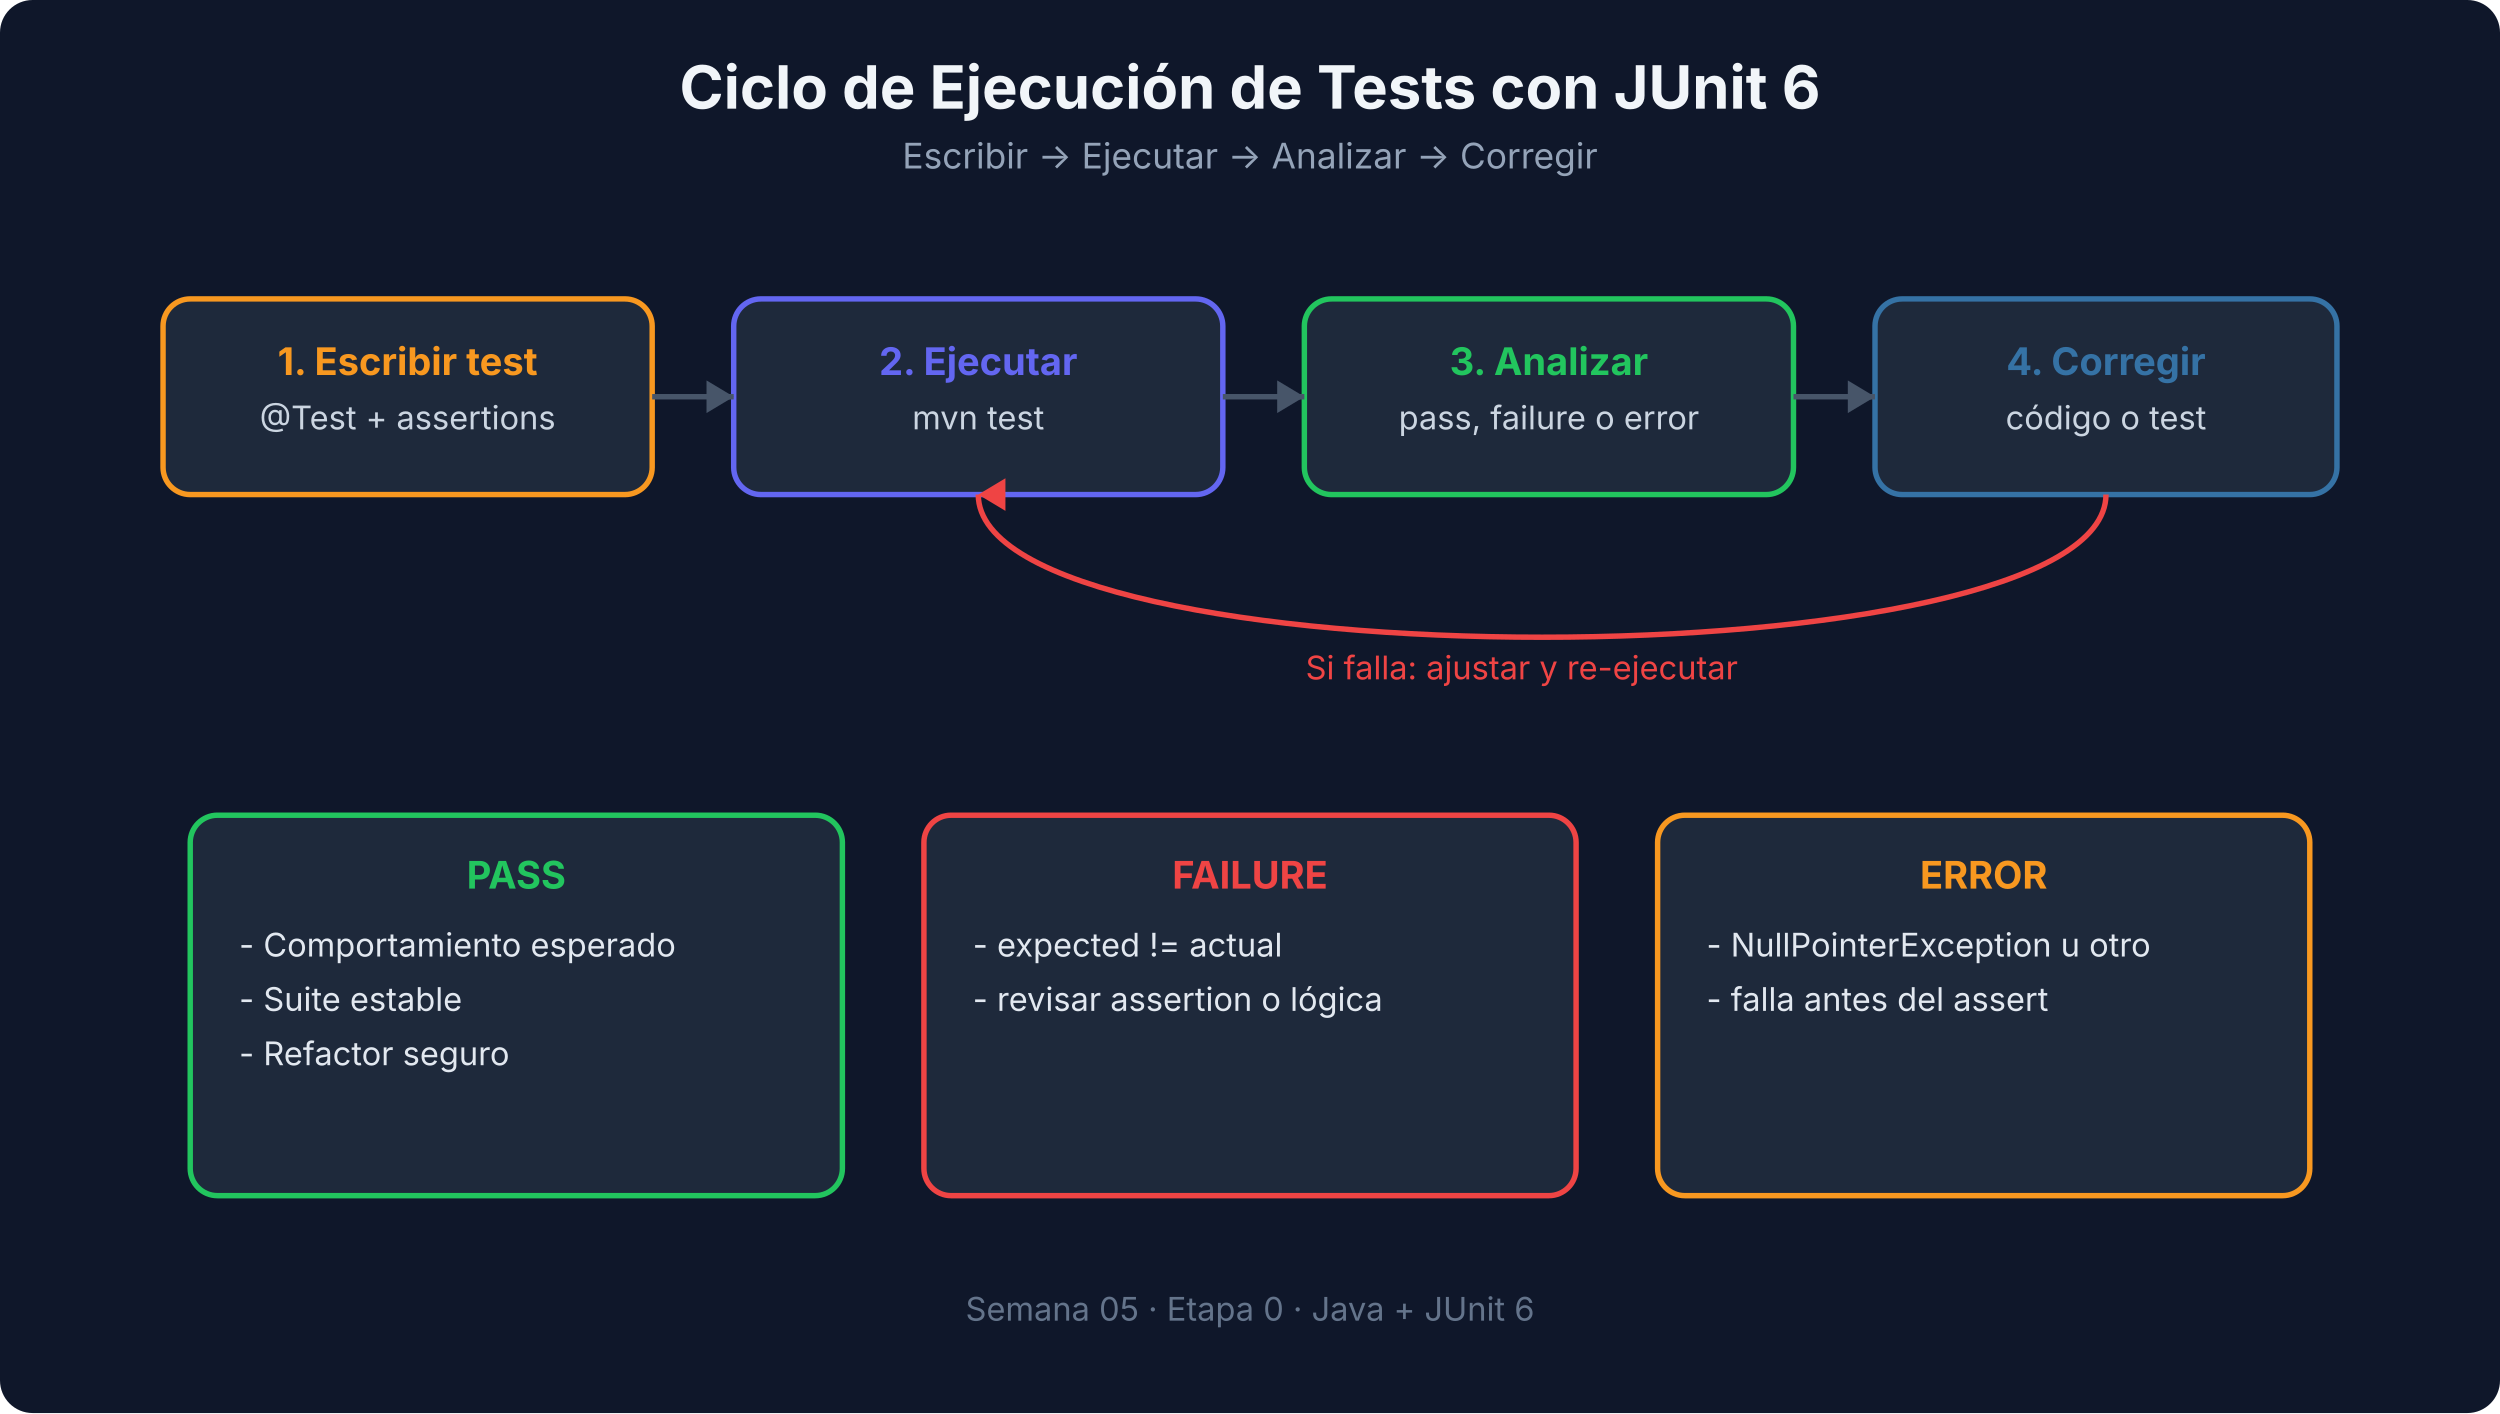
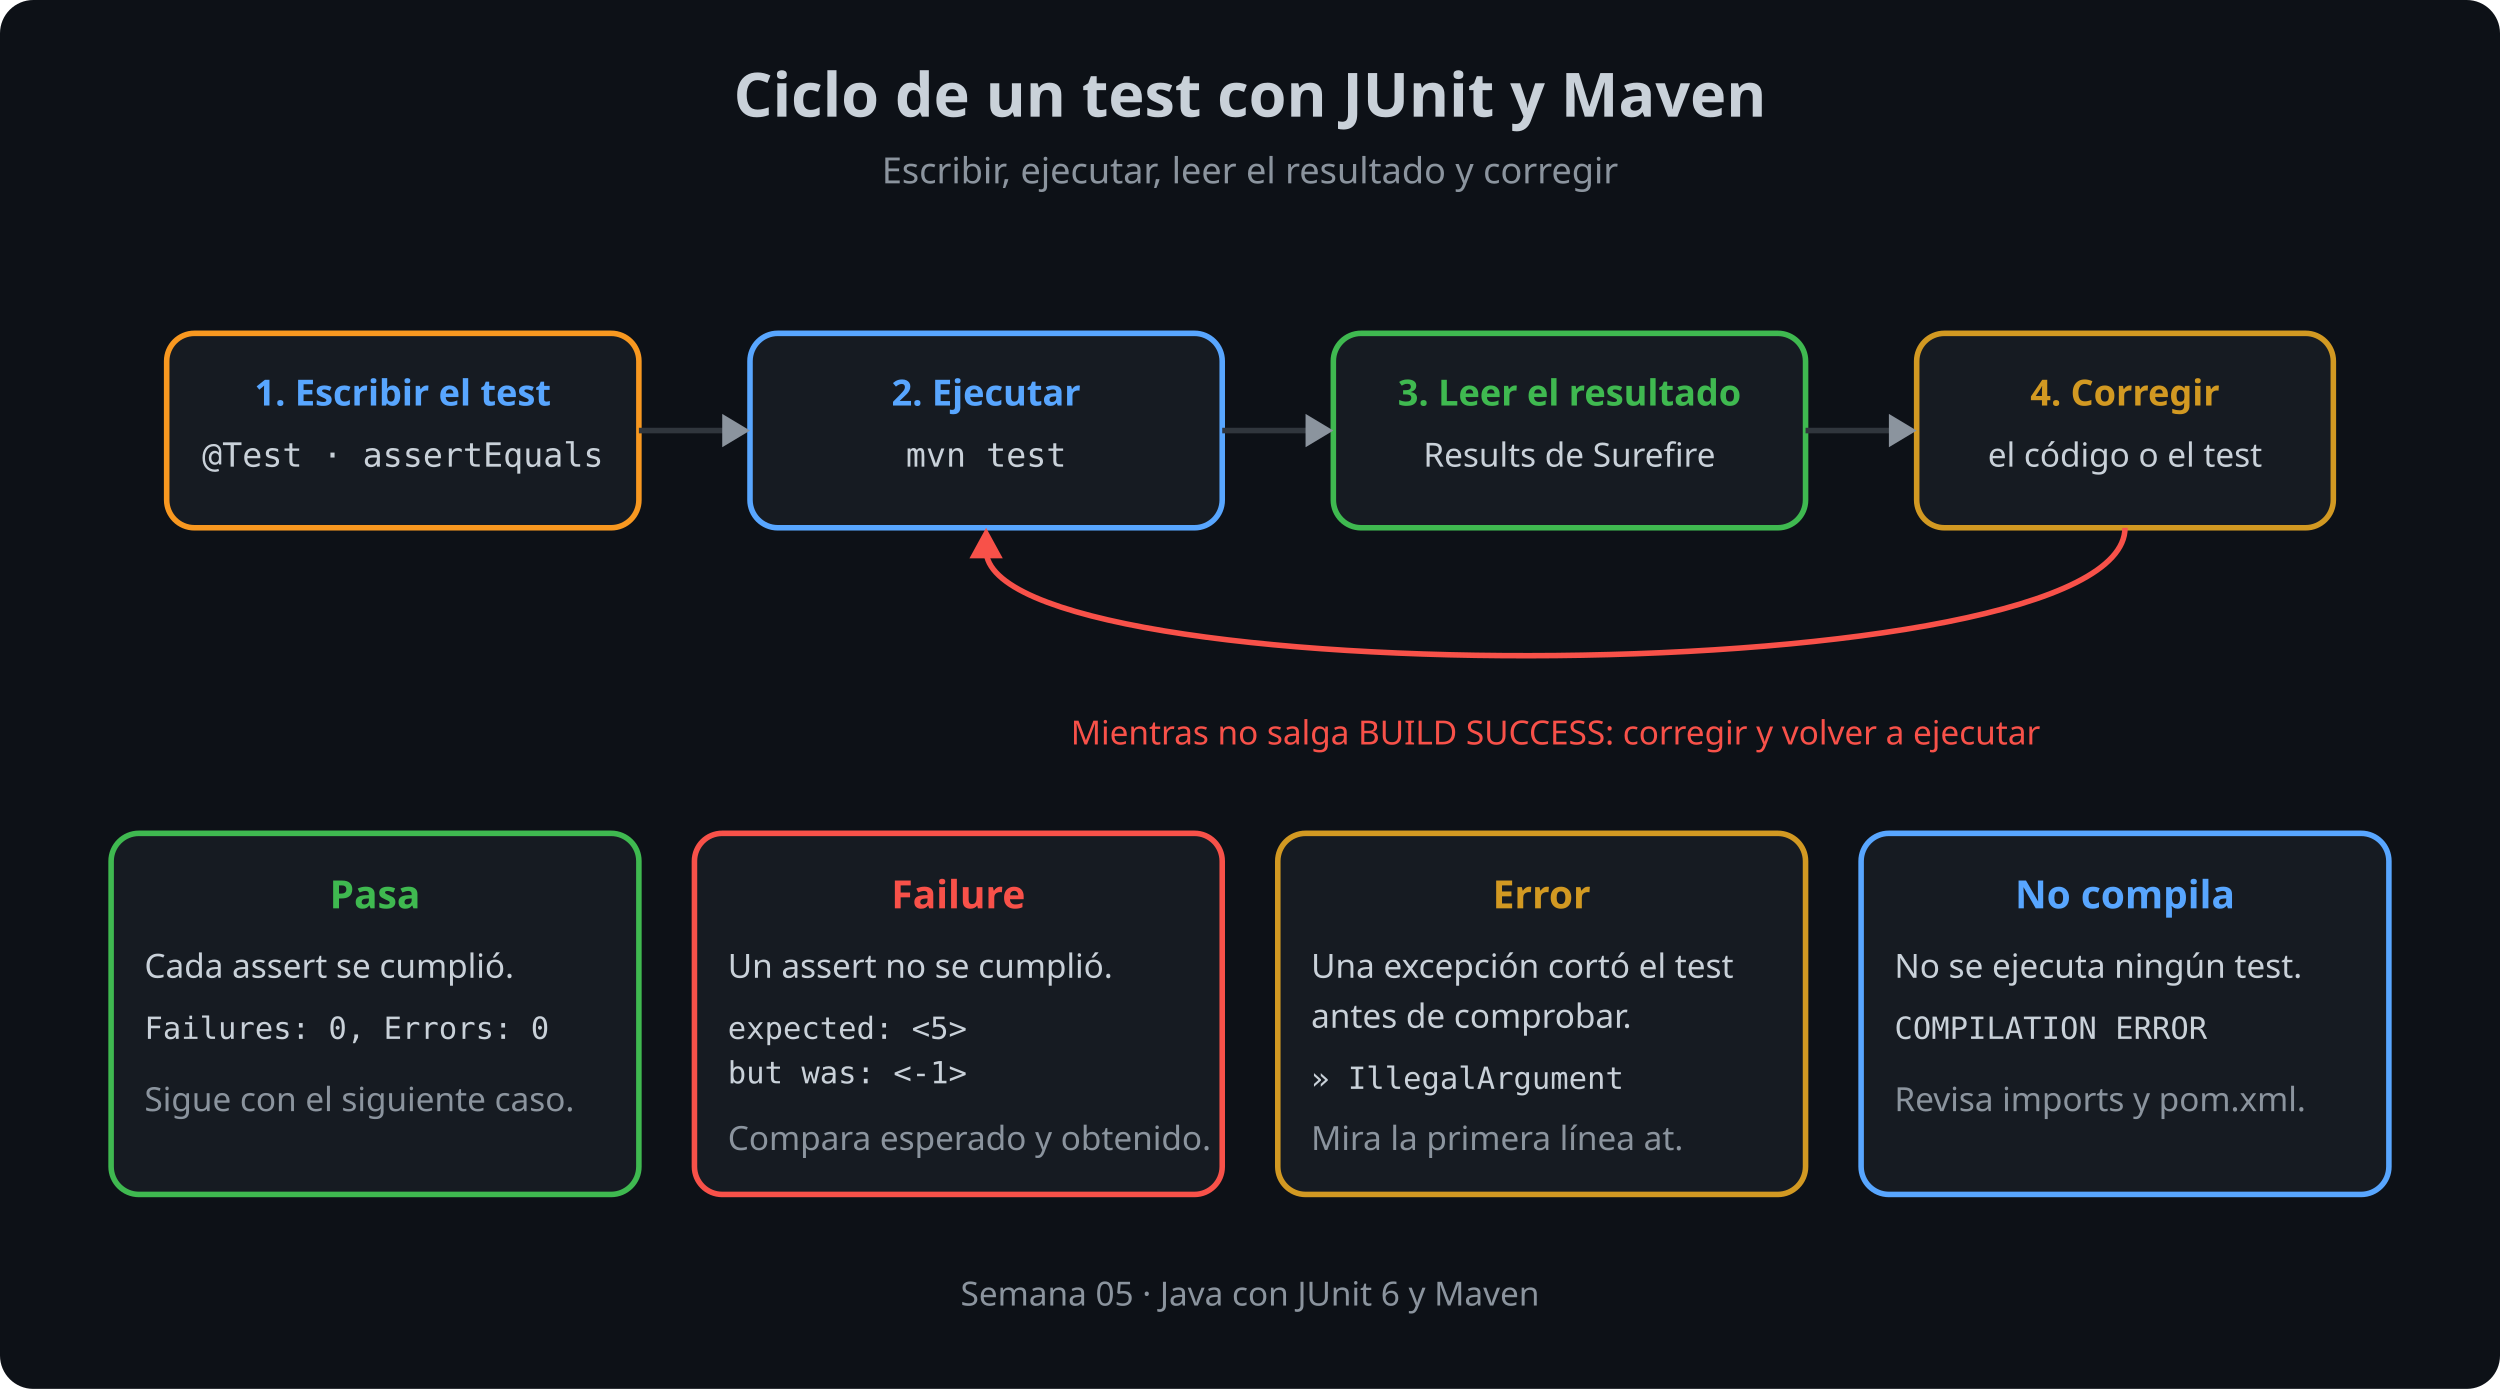
- <svg xmlns="http://www.w3.org/2000/svg" viewBox="0 0 920 520" width="920" height="520" font-family="system-ui, -apple-system, sans-serif">
-   <rect width="920" height="520" fill="#0f172a" rx="12" />
-   <text x="460" y="40" text-anchor="middle" font-size="22" font-weight="700" fill="#f1f5f9">Ciclo de Ejecución de Tests con JUnit 6</text>
-   <text x="460" y="62" text-anchor="middle" font-size="13" fill="#94a3b8">Escribir -&gt; Ejecutar -&gt; Analizar -&gt; Corregir</text>
-   <rect x="60" y="110" width="180" height="72" rx="10" fill="#1e293b" stroke="#F89820" stroke-width="2" />
-   <text x="150" y="138" text-anchor="middle" font-size="14" fill="#F89820" font-weight="700">1. Escribir test</text>
-   <text x="150" y="158" text-anchor="middle" font-size="12" fill="#cbd5e1">@Test + assertions</text>
-   <rect x="270" y="110" width="180" height="72" rx="10" fill="#1e293b" stroke="#6366f1" stroke-width="2" />
-   <text x="360" y="138" text-anchor="middle" font-size="14" fill="#6366f1" font-weight="700">2. Ejecutar</text>
-   <text x="360" y="158" text-anchor="middle" font-size="12" fill="#cbd5e1">mvn test</text>
-   <rect x="480" y="110" width="180" height="72" rx="10" fill="#1e293b" stroke="#22c55e" stroke-width="2" />
-   <text x="570" y="138" text-anchor="middle" font-size="14" fill="#22c55e" font-weight="700">3. Analizar</text>
-   <text x="570" y="158" text-anchor="middle" font-size="12" fill="#cbd5e1">pass, failure o error</text>
-   <rect x="690" y="110" width="170" height="72" rx="10" fill="#1e293b" stroke="#3572A5" stroke-width="2" />
-   <text x="775" y="138" text-anchor="middle" font-size="14" fill="#3572A5" font-weight="700">4. Corregir</text>
-   <text x="775" y="158" text-anchor="middle" font-size="12" fill="#cbd5e1">código o test</text>
-   <line x1="240" y1="146" x2="270" y2="146" stroke="#475569" stroke-width="2" />
-   <polygon points="270,146 260,140 260,152" fill="#475569" />
-   <line x1="450" y1="146" x2="480" y2="146" stroke="#475569" stroke-width="2" />
-   <polygon points="480,146 470,140 470,152" fill="#475569" />
-   <line x1="660" y1="146" x2="690" y2="146" stroke="#475569" stroke-width="2" />
-   <polygon points="690,146 680,140 680,152" fill="#475569" />
-   <path d="M775 182 C775 252 360 252 360 182" fill="none" stroke="#ef4444" stroke-width="2" />
-   <polygon points="360,182 370,176 370,188" fill="#ef4444" />
-   <text x="560" y="250" text-anchor="middle" font-size="12" fill="#ef4444">Si falla: ajustar y re-ejecutar</text>
-   <rect x="70" y="300" width="240" height="140" rx="10" fill="#1e293b" stroke="#22c55e" stroke-width="2" />
-   <text x="190" y="327" text-anchor="middle" font-size="14" fill="#22c55e" font-weight="700">PASS</text>
-   <text x="88" y="352" font-size="12" fill="#e2e8f0">- Comportamiento esperado</text>
-   <text x="88" y="372" font-size="12" fill="#e2e8f0">- Suite estable</text>
-   <text x="88" y="392" font-size="12" fill="#e2e8f0">- Refactor seguro</text>
-   <rect x="340" y="300" width="240" height="140" rx="10" fill="#1e293b" stroke="#ef4444" stroke-width="2" />
-   <text x="460" y="327" text-anchor="middle" font-size="14" fill="#ef4444" font-weight="700">FAILURE</text>
-   <text x="358" y="352" font-size="12" fill="#e2e8f0">- expected != actual</text>
-   <text x="358" y="372" font-size="12" fill="#e2e8f0">- revisar assertion o lógica</text>
-   <rect x="610" y="300" width="240" height="140" rx="10" fill="#1e293b" stroke="#F89820" stroke-width="2" />
-   <text x="730" y="327" text-anchor="middle" font-size="14" fill="#F89820" font-weight="700">ERROR</text>
-   <text x="628" y="352" font-size="12" fill="#e2e8f0">- NullPointerException u otro</text>
-   <text x="628" y="372" font-size="12" fill="#e2e8f0">- falla antes del assert</text>
-   <text x="460" y="486" text-anchor="middle" font-size="12" fill="#64748b">Semana 05 · Etapa 0 · Java + JUnit 6</text>
+ <svg xmlns="http://www.w3.org/2000/svg" viewBox="0 0 900 500" width="900" height="500" font-family="sans-serif">
+   <rect width="900" height="500" fill="#0d1117" rx="12" />
+   <text x="450" y="42" text-anchor="middle" font-size="22" font-weight="700" fill="#c9d1d9">Ciclo de un test con JUnit y Maven</text>
+   <text x="450" y="66" text-anchor="middle" font-size="13" fill="#8b949e">Escribir, ejecutar, leer el resultado y corregir</text>
+   <rect x="60" y="120" width="170" height="70" rx="10" fill="#161b22" stroke="#F89820" stroke-width="2" />
+   <text x="145" y="146" text-anchor="middle" font-size="13" fill="#58a6ff" font-weight="700">1. Escribir el test</text>
+   <text x="145" y="168" text-anchor="middle" font-size="12" fill="#c9d1d9" font-family="monospace">@Test · assertEquals</text>
+   <rect x="270" y="120" width="170" height="70" rx="10" fill="#161b22" stroke="#58a6ff" stroke-width="2" />
+   <text x="355" y="146" text-anchor="middle" font-size="13" fill="#58a6ff" font-weight="700">2. Ejecutar</text>
+   <text x="355" y="168" text-anchor="middle" font-size="12" fill="#c9d1d9" font-family="monospace">mvn test</text>
+   <rect x="480" y="120" width="170" height="70" rx="10" fill="#161b22" stroke="#3fb950" stroke-width="2" />
+   <text x="565" y="146" text-anchor="middle" font-size="13" fill="#3fb950" font-weight="700">3. Leer el resultado</text>
+   <text x="565" y="168" text-anchor="middle" font-size="12" fill="#c9d1d9">Results de Surefire</text>
+   <rect x="690" y="120" width="150" height="70" rx="10" fill="#161b22" stroke="#d29922" stroke-width="2" />
+   <text x="765" y="146" text-anchor="middle" font-size="13" fill="#d29922" font-weight="700">4. Corregir</text>
+   <text x="765" y="168" text-anchor="middle" font-size="12" fill="#c9d1d9">el código o el test</text>
+   <line x1="230" y1="155" x2="262" y2="155" stroke="#30363d" stroke-width="2" />
+   <polygon points="270,155 260,149 260,161" fill="#8b949e" />
+   <line x1="440" y1="155" x2="472" y2="155" stroke="#30363d" stroke-width="2" />
+   <polygon points="480,155 470,149 470,161" fill="#8b949e" />
+   <line x1="650" y1="155" x2="682" y2="155" stroke="#30363d" stroke-width="2" />
+   <polygon points="690,155 680,149 680,161" fill="#8b949e" />
+   <path d="M765 190 C765 250 355 250 355 198" fill="none" stroke="#f85149" stroke-width="2" />
+   <polygon points="355,190 349,201 361,201" fill="#f85149" />
+   <text x="560" y="268" text-anchor="middle" font-size="12" fill="#f85149">Mientras no salga BUILD SUCCESS: corregir y volver a ejecutar</text>
+   <rect x="40" y="300" width="190" height="130" rx="10" fill="#161b22" stroke="#3fb950" stroke-width="2" />
+   <text x="135" y="327" text-anchor="middle" font-size="14" font-weight="700" fill="#3fb950">Pasa</text>
+   <text x="52" y="352" font-size="12" fill="#c9d1d9">Cada assert se cumplió.</text>
+   <text x="52" y="374" font-size="11" fill="#c9d1d9" font-family="monospace">Failures: 0, Errors: 0</text>
+   <text x="52" y="400" font-size="12" fill="#8b949e">Sigue con el siguiente caso.</text>
+   <rect x="250" y="300" width="190" height="130" rx="10" fill="#161b22" stroke="#f85149" stroke-width="2" />
+   <text x="345" y="327" text-anchor="middle" font-size="14" font-weight="700" fill="#f85149">Failure</text>
+   <text x="262" y="352" font-size="12" fill="#c9d1d9">Un assert no se cumplió.</text>
+   <text x="262" y="374" font-size="11" fill="#c9d1d9" font-family="monospace">expected: &lt;5&gt;</text>
+   <text x="262" y="390" font-size="11" fill="#c9d1d9" font-family="monospace">but was: &lt;-1&gt;</text>
+   <text x="262" y="414" font-size="12" fill="#8b949e">Compara esperado y obtenido.</text>
+   <rect x="460" y="300" width="190" height="130" rx="10" fill="#161b22" stroke="#d29922" stroke-width="2" />
+   <text x="555" y="327" text-anchor="middle" font-size="14" font-weight="700" fill="#d29922">Error</text>
+   <text x="472" y="352" font-size="12" fill="#c9d1d9">Una excepción cortó el test</text>
+   <text x="472" y="370" font-size="12" fill="#c9d1d9">antes de comprobar.</text>
+   <text x="472" y="392" font-size="11" fill="#c9d1d9" font-family="monospace">» IllegalArgument</text>
+   <text x="472" y="414" font-size="12" fill="#8b949e">Mira la primera línea at.</text>
+   <rect x="670" y="300" width="190" height="130" rx="10" fill="#161b22" stroke="#58a6ff" stroke-width="2" />
+   <text x="765" y="327" text-anchor="middle" font-size="14" font-weight="700" fill="#58a6ff">No compila</text>
+   <text x="682" y="352" font-size="12" fill="#c9d1d9">No se ejecuta ningún test.</text>
+   <text x="682" y="374" font-size="11" fill="#c9d1d9" font-family="monospace">COMPILATION ERROR</text>
+   <text x="682" y="400" font-size="12" fill="#8b949e">Revisa imports y pom.xml.</text>
+   <text x="450" y="470" text-anchor="middle" font-size="12" fill="#8b949e">Semana 05 · Java con JUnit 6 y Maven</text>
</svg>
